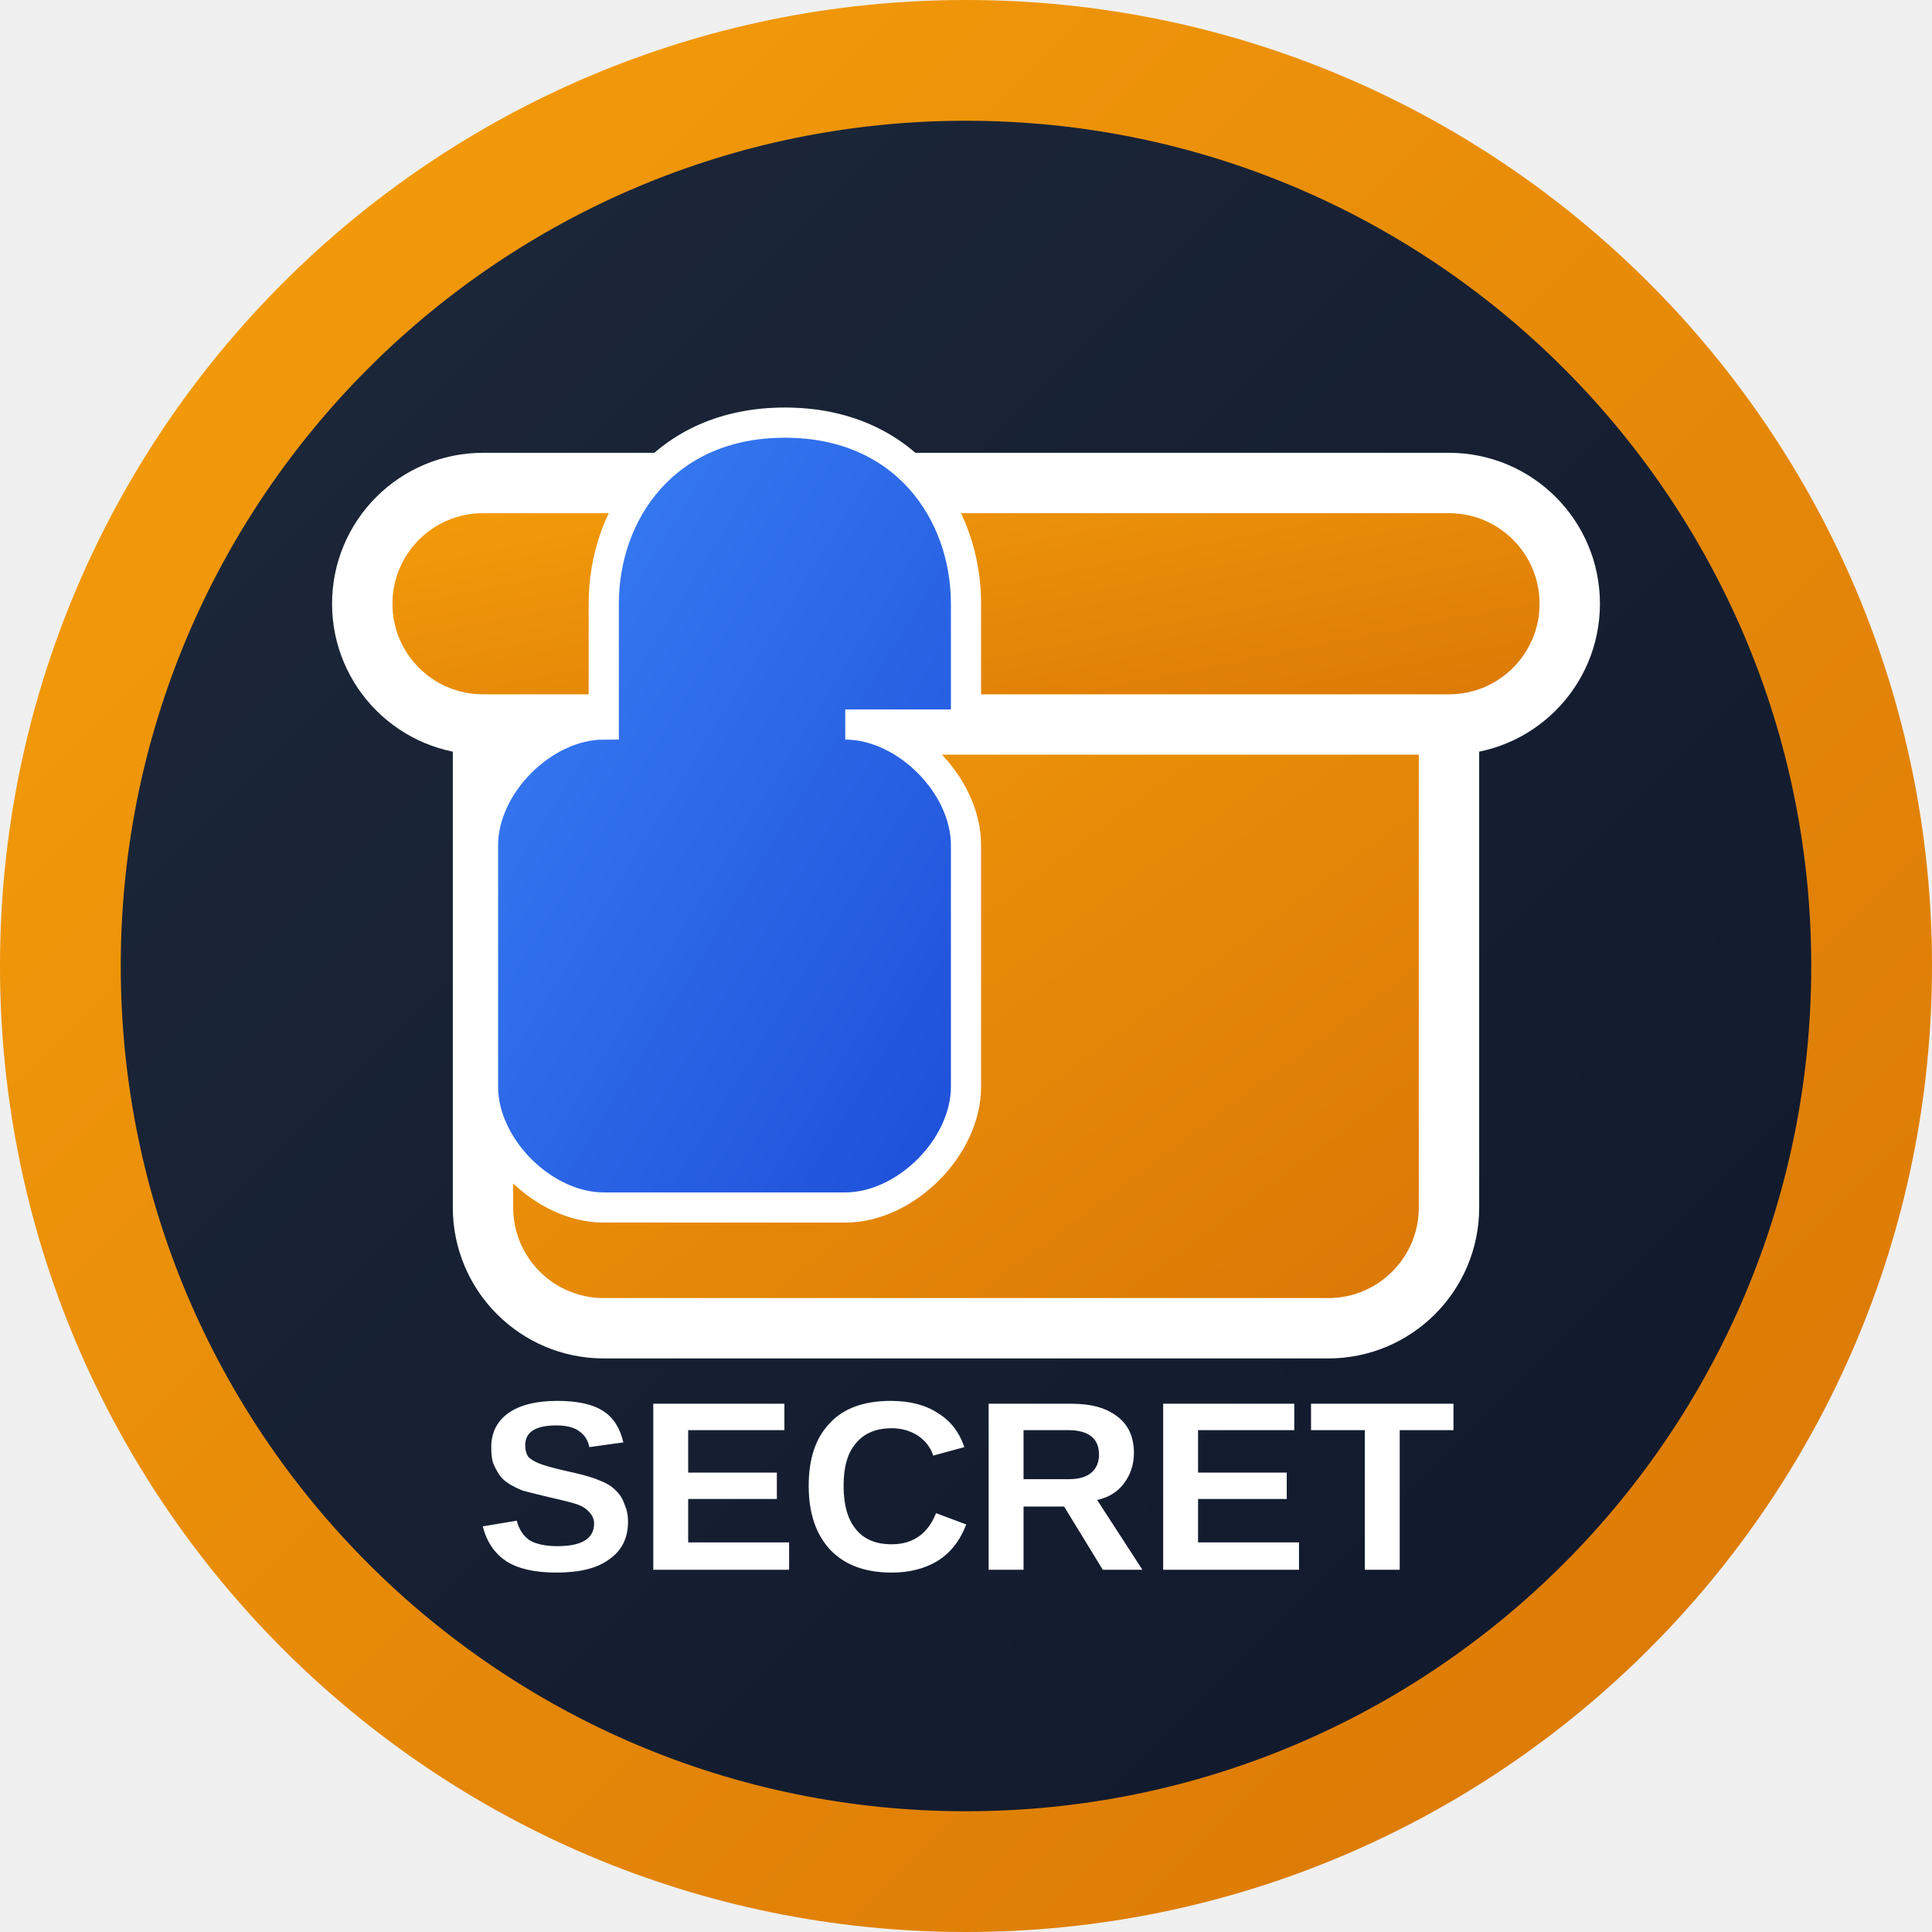
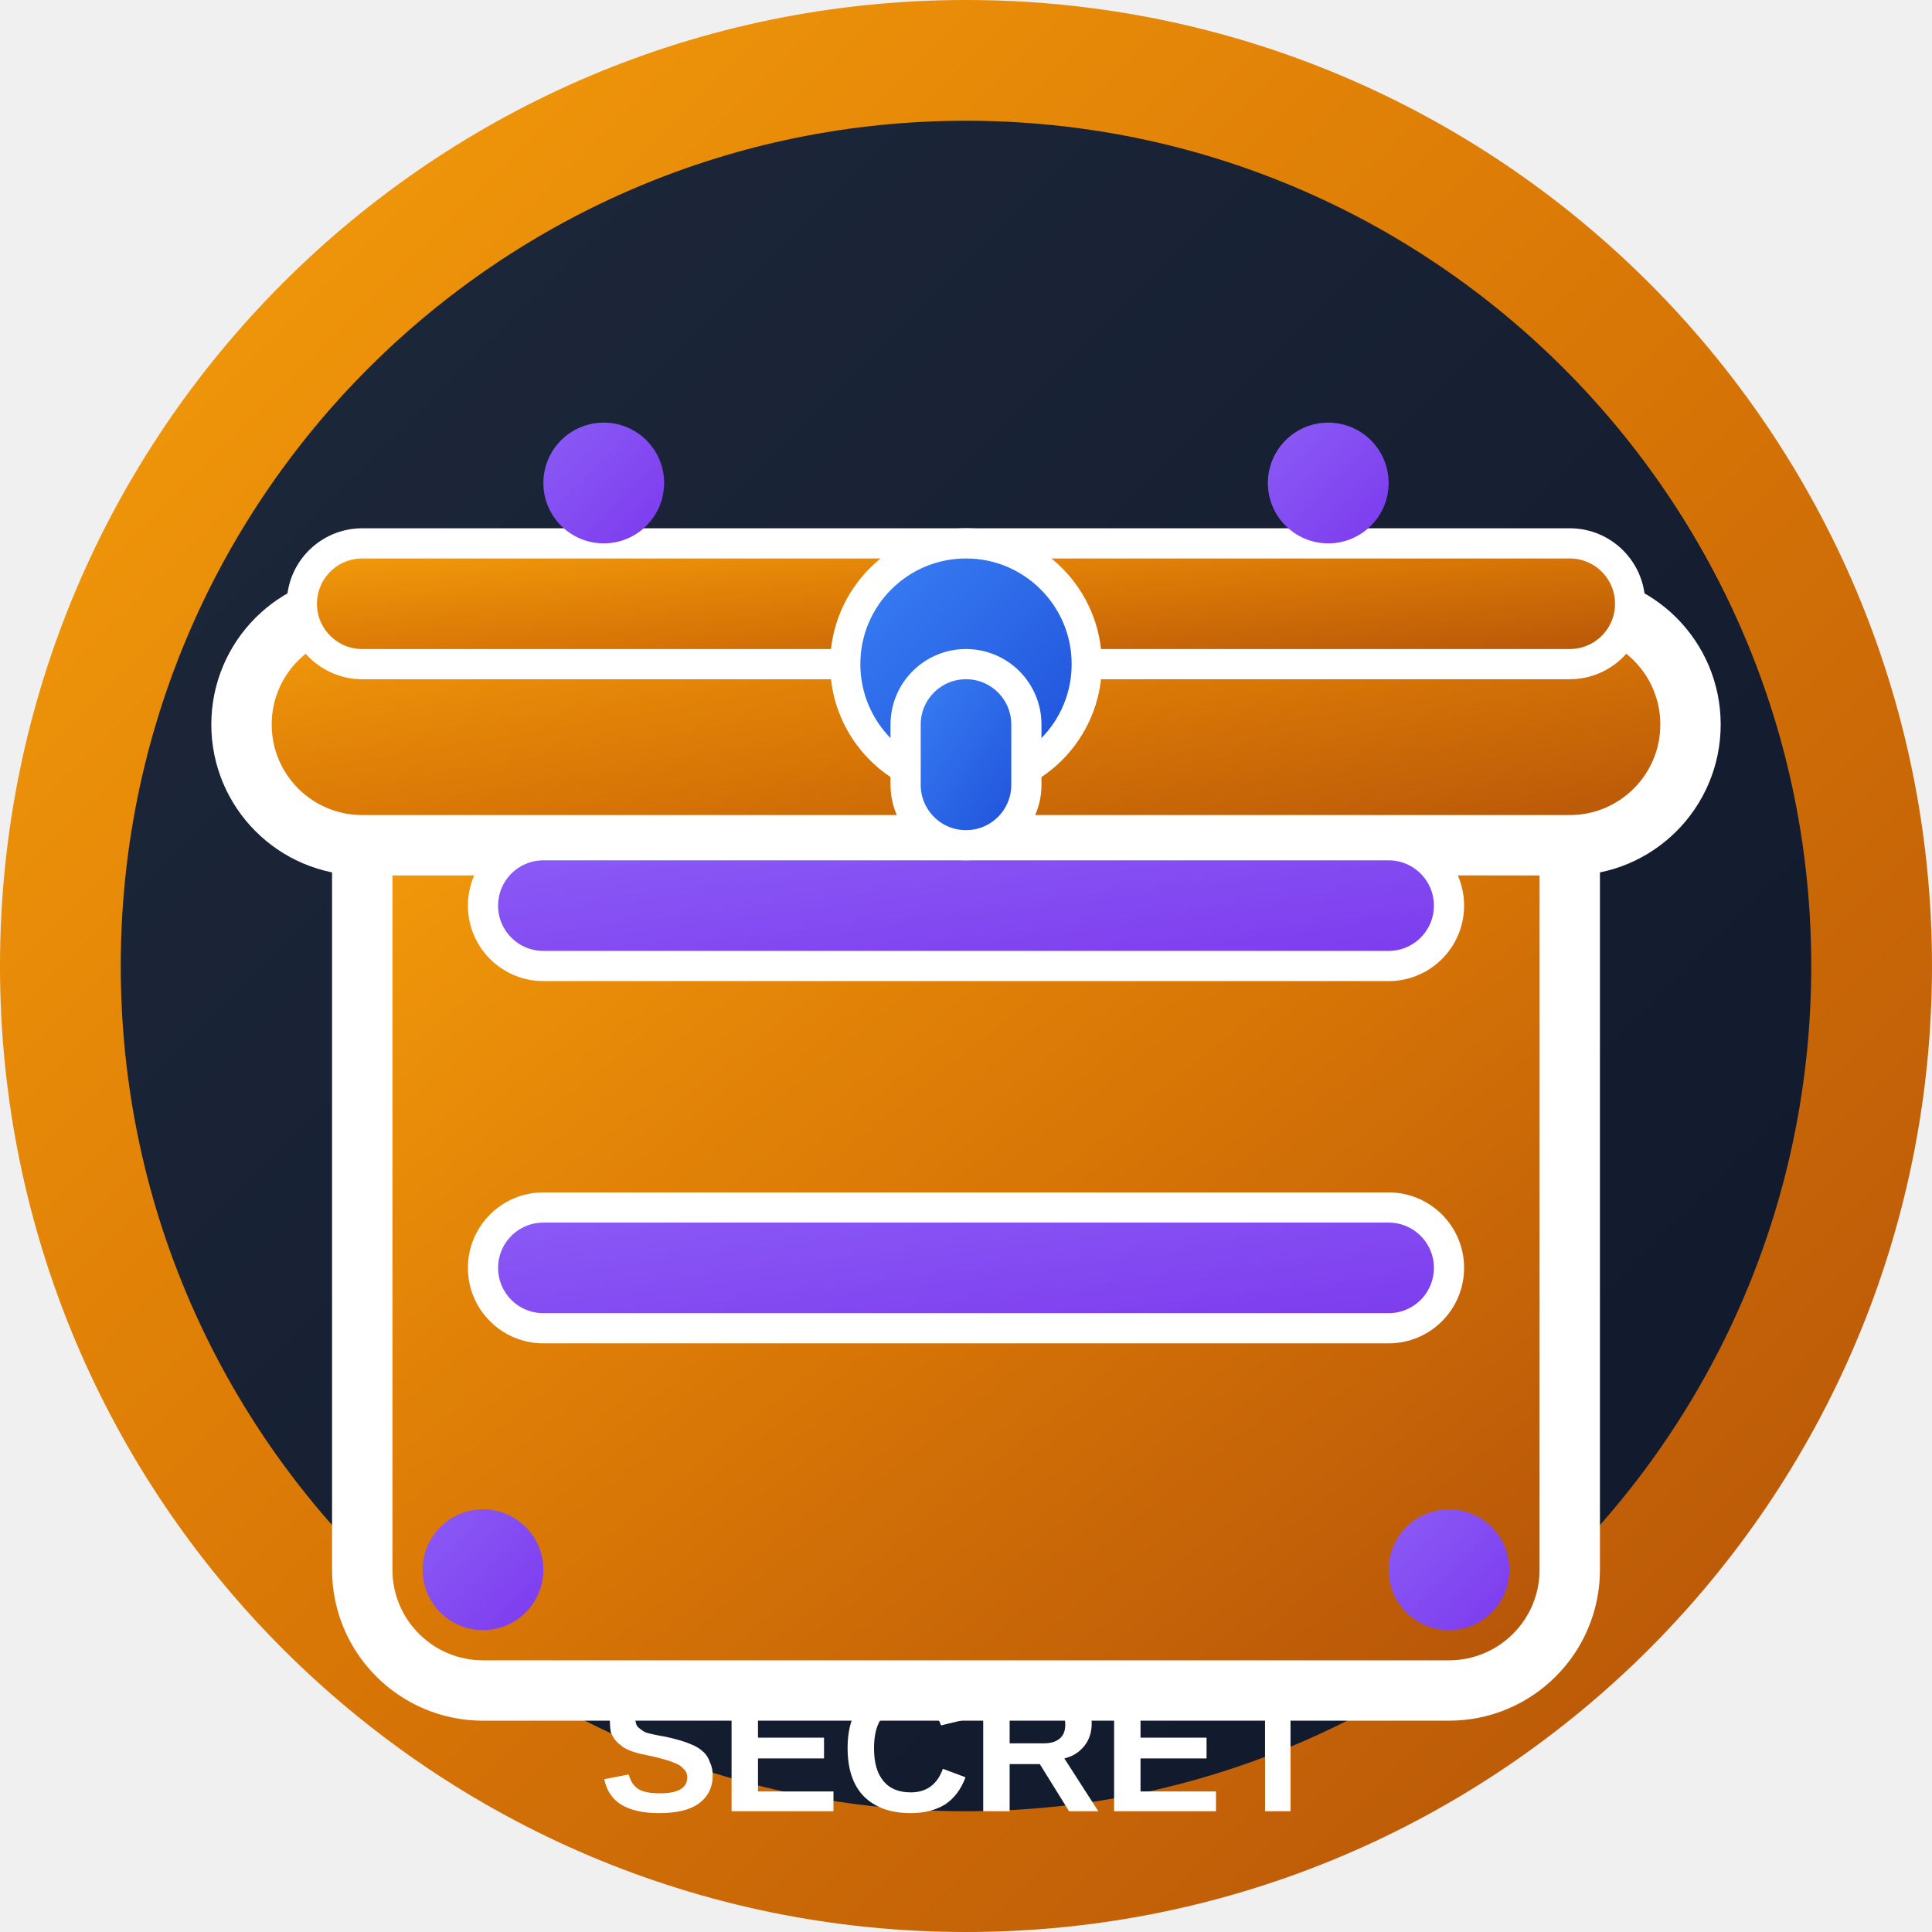
<svg xmlns="http://www.w3.org/2000/svg" width="32" height="32" viewBox="0 0 32 32" fill="none">
  <defs>
    <linearGradient id="crateGradient" x1="0%" y1="0%" x2="100%" y2="100%">
      <stop offset="0%" style="stop-color:#f59e0b;stop-opacity:1" />
-       <stop offset="100%" style="stop-color:#d97706;stop-opacity:1" />
+       <stop offset="50%" style="stop-color:#d97706;stop-opacity:1" />
+       <stop offset="100%" style="stop-color:#b45309;stop-opacity:1" />
    </linearGradient>
    <linearGradient id="backgroundGradient" x1="0%" y1="0%" x2="100%" y2="100%">
      <stop offset="0%" style="stop-color:#1e293b;stop-opacity:1" />
      <stop offset="100%" style="stop-color:#0f172a;stop-opacity:1" />
    </linearGradient>
    <linearGradient id="lockGradient" x1="0%" y1="0%" x2="100%" y2="100%">
      <stop offset="0%" style="stop-color:#3b82f6;stop-opacity:1" />
      <stop offset="100%" style="stop-color:#1d4ed8;stop-opacity:1" />
    </linearGradient>
+     <linearGradient id="mysteryGradient" x1="0%" y1="0%" x2="100%" y2="100%">
+       <stop offset="0%" style="stop-color:#8b5cf6;stop-opacity:1" />
+       <stop offset="100%" style="stop-color:#7c3aed;stop-opacity:1" />
+     </linearGradient>
  </defs>
  <circle cx="16" cy="16" r="15" fill="url(#backgroundGradient)" stroke="url(#crateGradient)" stroke-width="2" />
-   <rect x="8" y="10" width="16" height="12" fill="url(#crateGradient)" stroke="white" stroke-width="1" rx="2" />
-   <rect x="6" y="8" width="20" height="4" fill="url(#crateGradient)" stroke="white" stroke-width="1" rx="2" />
-   <path d="M16 12V10C16 8.5 15 7 13 7S10 8.5 10 10V12C9 12 8 13 8 14V18C8 19 9 20 10 20H14C15 20 16 19 16 18V14C16 13 15 12 14 12H16Z" fill="url(#lockGradient)" stroke="white" stroke-width="0.5" />
-   <text x="16" y="26" font-family="Arial, sans-serif" font-size="4" font-weight="bold" text-anchor="middle" fill="white">SECRET</text>
+   <rect x="6" y="12" width="20" height="16" fill="url(#crateGradient)" stroke="white" stroke-width="1" rx="2" />
+   <rect x="4" y="10" width="24" height="4" fill="url(#crateGradient)" stroke="white" stroke-width="1" rx="2" />
+   <rect x="5" y="9" width="22" height="2" fill="url(#crateGradient)" stroke="white" stroke-width="0.5" rx="1" />
+   <rect x="8" y="14" width="16" height="2" fill="url(#mysteryGradient)" stroke="white" stroke-width="0.5" rx="1" />
+   <rect x="8" y="20" width="16" height="2" fill="url(#mysteryGradient)" stroke="white" stroke-width="0.5" rx="1" />
+   <circle cx="16" cy="11" r="2" fill="url(#lockGradient)" stroke="white" stroke-width="0.5" />
+   <rect x="15" y="11" width="2" height="3" fill="url(#lockGradient)" stroke="white" stroke-width="0.5" rx="1" />
+   <circle cx="10" cy="8" r="1" fill="url(#mysteryGradient)" />
+   <circle cx="22" cy="8" r="1" fill="url(#mysteryGradient)" />
+   <circle cx="8" cy="26" r="1" fill="url(#mysteryGradient)" />
+   <circle cx="24" cy="26" r="1" fill="url(#mysteryGradient)" />
+   <text x="16" y="30" font-family="Arial, sans-serif" font-size="3" font-weight="bold" text-anchor="middle" fill="white">SECRET</text>
</svg>
